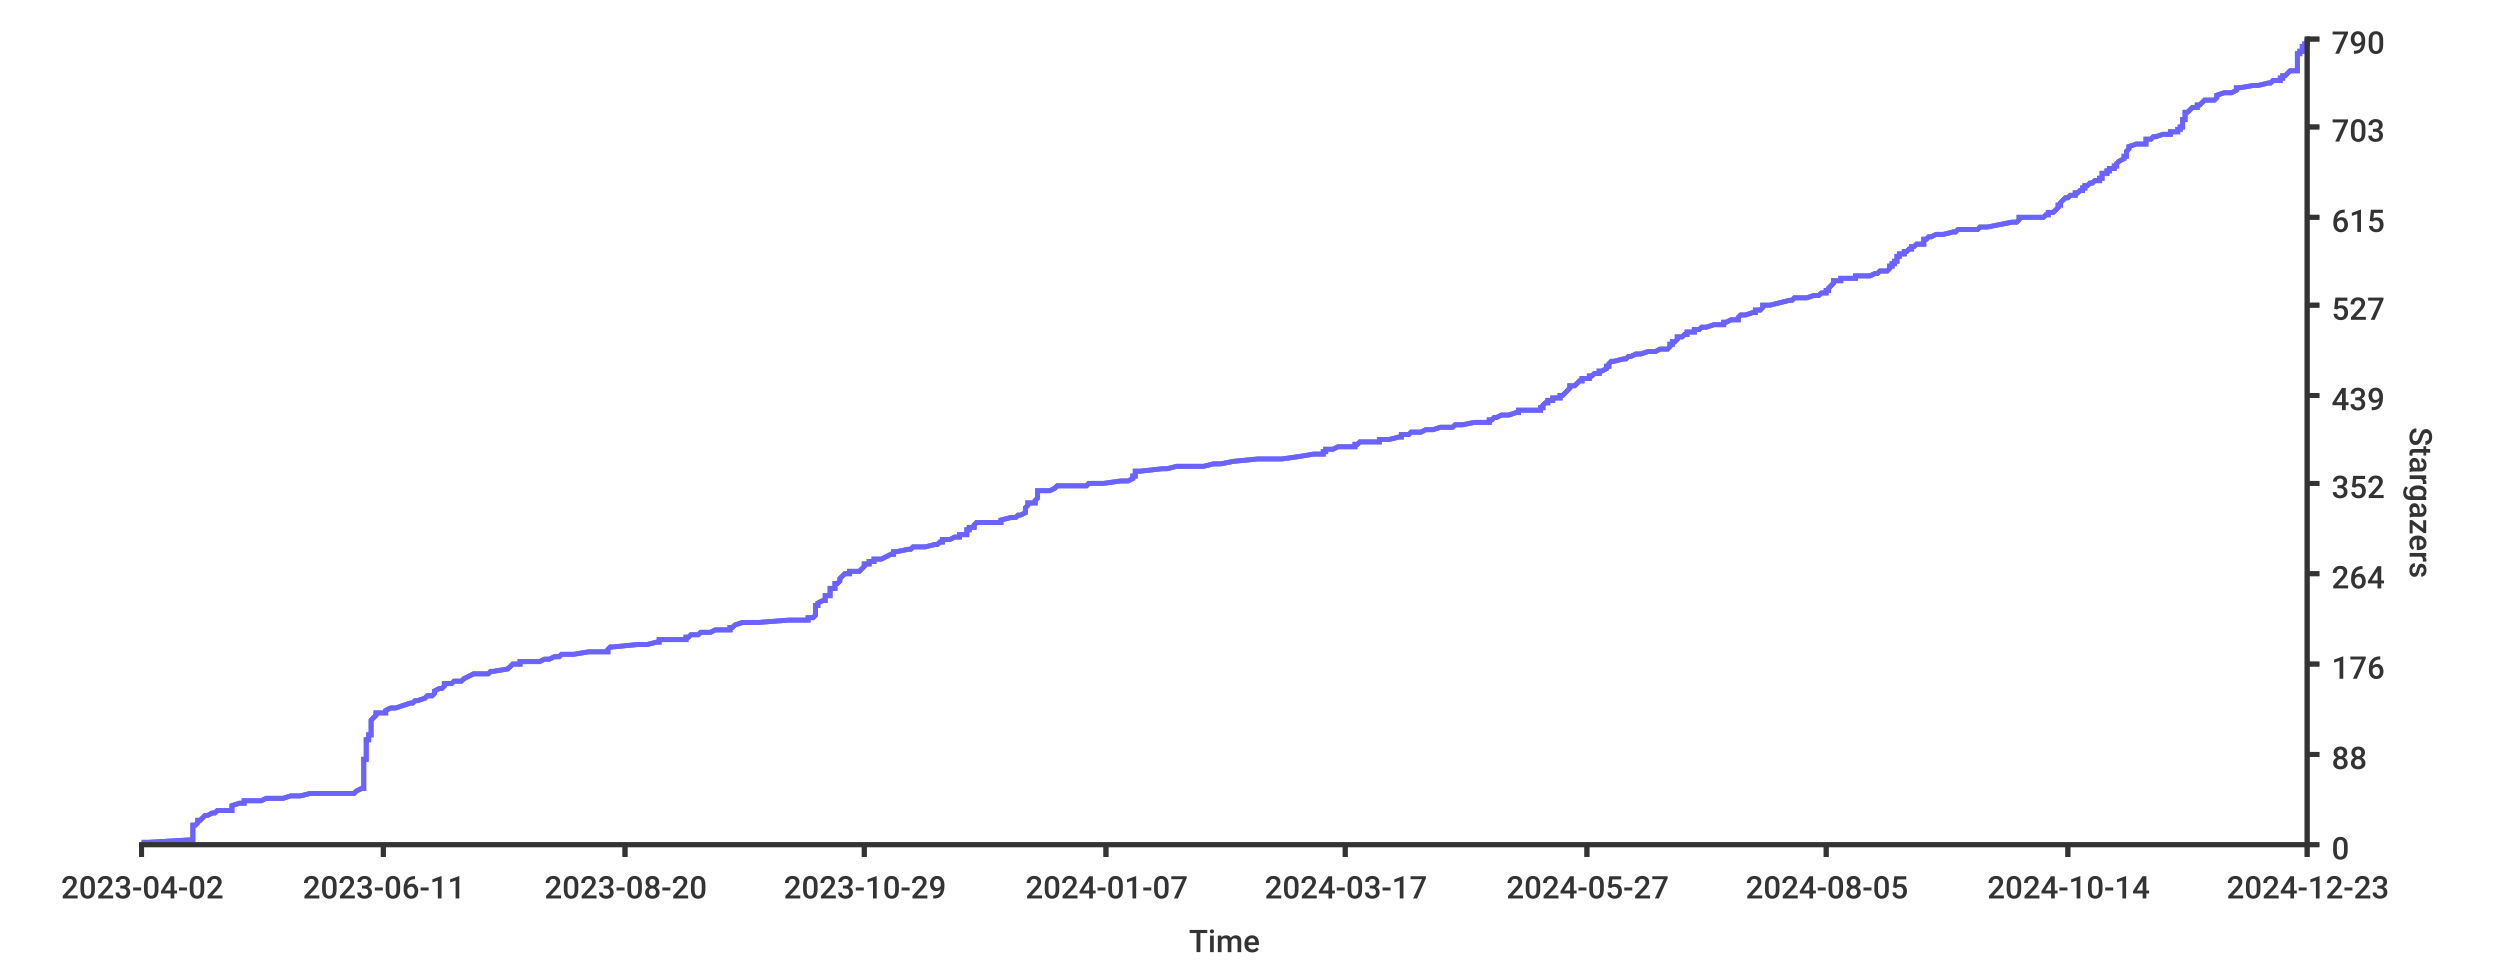
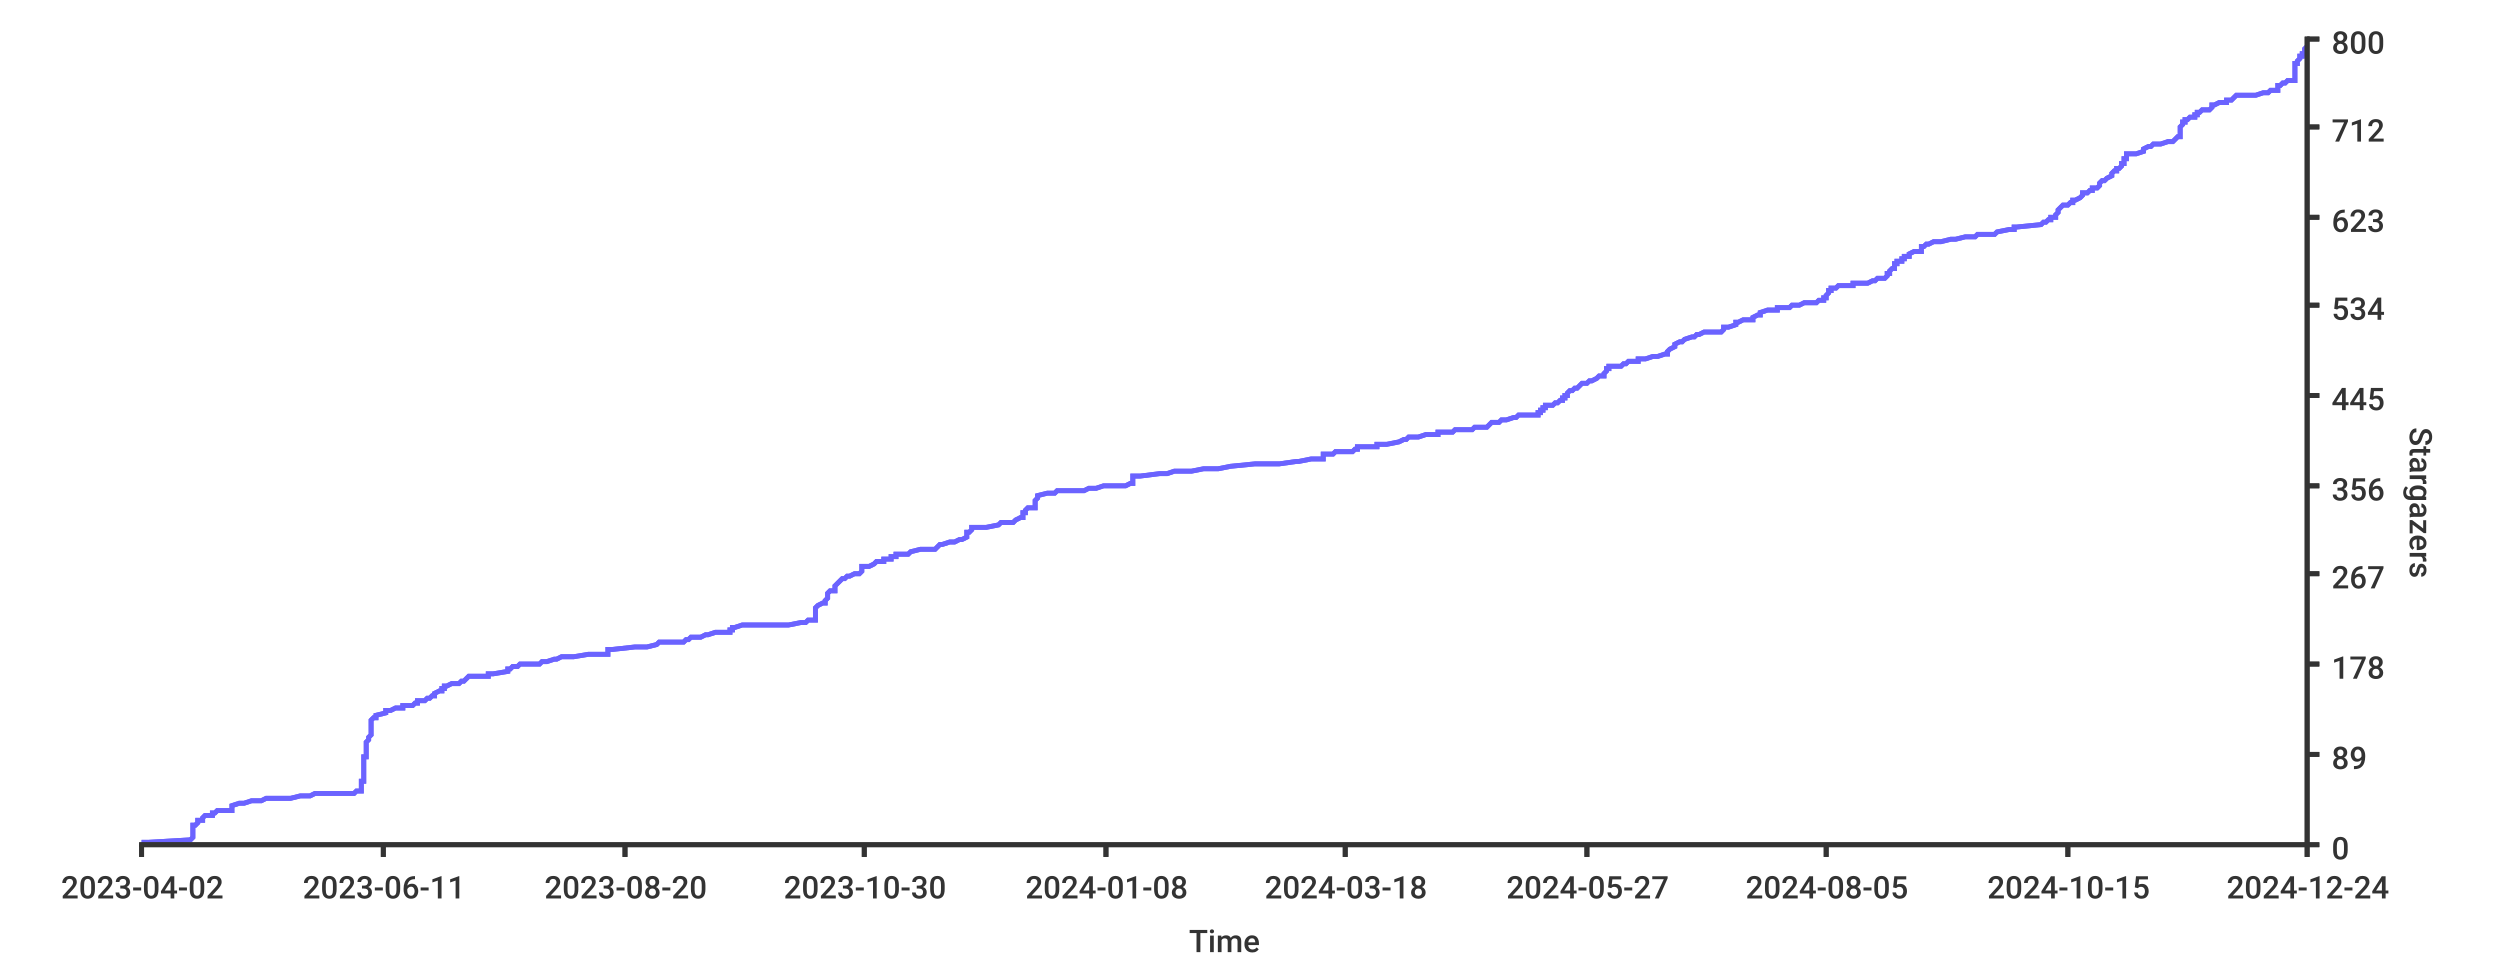
- <svg xmlns="http://www.w3.org/2000/svg" height="400px" width="1024px">
+ <svg xmlns="http://www.w3.org/2000/svg" width="1024px" height="400px">
  <style type="text/css">
path { fill: none; stroke: rgb(51,51,51); }
path.series { stroke: #6b63ff; }
rect.background { fill: rgb(255,255,255); stroke: none; }

text {
	stroke-width: 0;
	stroke: none;
	fill: rgba(51,51,51,1.0);
	font-size: 12.8px;
	font-family: 'Roboto Medium', sans-serif;
}
</style>
-   <rect rx="8" x="0" y="0" width="1024px" height="400px" class="background" />
+   <rect height="400px" class="background" rx="8" x="0" y="0" width="1024px" />
  <rect x="0" y="0" width="1024px" height="400px" class="background" rx="8" />
-   <path class="series" d="M 58 345 L 61 345 L 78 344 L 79 344 L 79 343 L 79 343 L 79 343 L 79 342 L 79 342 L 79 341 L 79 341 L 79 340 L 79 340 L 79 340 L 79 339 L 79 339 L 79 338 L 80 338 L 80 338 L 81 337 L 81 337 L 81 336 L 82 336 L 83 335 L 83 335 L 83 335 L 84 334 L 85 334 L 87 333 L 87 333 L 88 333 L 89 332 L 95 332 L 95 331 L 95 331 L 95 330 L 95 330 L 95 330 L 98 329 L 100 329 L 100 328 L 103 328 L 107 328 L 109 327 L 116 327 L 119 326 L 123 326 L 127 325 L 129 325 L 145 325 L 146 324 L 146 324 L 148 323 L 149 323 L 149 323 L 149 322 L 149 322 L 149 321 L 149 321 L 149 320 L 149 320 L 149 320 L 149 319 L 149 319 L 149 318 L 149 318 L 149 318 L 149 317 L 149 317 L 149 316 L 149 316 L 149 315 L 149 315 L 149 315 L 149 314 L 149 314 L 149 313 L 149 313 L 149 313 L 149 312 L 149 312 L 149 311 L 150 311 L 150 310 L 150 310 L 150 310 L 150 309 L 150 309 L 150 308 L 150 308 L 150 307 L 150 307 L 150 307 L 150 306 L 150 306 L 150 305 L 150 305 L 150 305 L 150 304 L 150 304 L 150 303 L 151 303 L 151 302 L 151 302 L 151 302 L 151 301 L 152 301 L 152 300 L 152 300 L 152 300 L 152 299 L 152 299 L 152 298 L 152 298 L 152 297 L 152 297 L 152 297 L 152 296 L 152 296 L 152 295 L 152 295 L 152 295 L 153 294 L 153 294 L 154 293 L 154 293 L 154 292 L 154 292 L 158 292 L 158 291 L 158 291 L 160 290 L 160 290 L 162 290 L 165 289 L 165 289 L 168 288 L 169 288 L 170 287 L 171 287 L 171 287 L 174 286 L 174 286 L 175 285 L 176 285 L 177 285 L 178 284 L 178 284 L 178 283 L 178 283 L 180 282 L 181 282 L 181 282 L 182 281 L 182 281 L 182 280 L 183 280 L 185 280 L 186 279 L 189 279 L 190 278 L 190 278 L 192 277 L 192 277 L 192 277 L 194 276 L 200 276 L 201 275 L 202 275 L 208 274 L 208 274 L 208 274 L 209 273 L 209 273 L 210 272 L 212 272 L 213 272 L 213 271 L 221 271 L 223 270 L 225 270 L 227 269 L 229 269 L 229 269 L 230 268 L 235 268 L 241 267 L 249 267 L 249 267 L 249 266 L 249 266 L 250 265 L 251 265 L 261 264 L 265 264 L 265 264 L 269 263 L 270 263 L 270 262 L 281 262 L 281 262 L 281 261 L 282 261 L 283 260 L 286 260 L 287 259 L 289 259 L 291 259 L 293 258 L 299 258 L 299 257 L 300 257 L 300 257 L 301 256 L 301 256 L 304 255 L 310 255 L 323 254 L 328 254 L 331 254 L 331 253 L 333 253 L 334 252 L 334 252 L 334 252 L 334 251 L 334 251 L 334 250 L 334 250 L 334 249 L 334 249 L 334 249 L 334 248 L 335 248 L 335 247 L 335 247 L 335 247 L 337 246 L 338 246 L 338 245 L 338 245 L 338 244 L 340 244 L 340 244 L 340 243 L 340 243 L 340 242 L 340 242 L 340 241 L 341 241 L 342 241 L 342 240 L 342 240 L 342 239 L 343 239 L 343 239 L 344 238 L 344 238 L 344 237 L 344 237 L 345 236 L 345 236 L 345 236 L 346 235 L 348 235 L 348 234 L 350 234 L 352 234 L 353 233 L 353 233 L 354 232 L 354 232 L 354 231 L 354 231 L 356 231 L 356 230 L 358 230 L 358 229 L 359 229 L 361 229 L 363 228 L 363 228 L 365 227 L 366 227 L 366 226 L 367 226 L 367 226 L 372 225 L 373 225 L 374 224 L 377 224 L 379 224 L 383 223 L 384 223 L 385 222 L 386 222 L 386 221 L 386 221 L 389 221 L 391 220 L 393 220 L 393 219 L 395 219 L 396 219 L 396 218 L 396 218 L 396 217 L 397 217 L 397 216 L 397 216 L 399 216 L 399 215 L 399 215 L 400 214 L 404 214 L 410 214 L 410 213 L 410 213 L 414 212 L 416 212 L 417 211 L 417 211 L 418 211 L 420 210 L 420 210 L 420 209 L 420 209 L 420 208 L 420 208 L 420 208 L 421 207 L 421 207 L 421 206 L 424 206 L 424 206 L 424 205 L 424 205 L 425 204 L 425 204 L 425 203 L 425 203 L 425 203 L 425 202 L 425 202 L 425 201 L 425 201 L 430 201 L 432 200 L 432 200 L 433 199 L 445 199 L 446 198 L 450 198 L 452 198 L 459 197 L 462 197 L 464 196 L 464 196 L 464 196 L 464 195 L 465 195 L 465 194 L 465 194 L 465 193 L 466 193 L 467 193 L 476 192 L 478 192 L 482 191 L 488 191 L 493 191 L 497 190 L 500 190 L 505 189 L 505 189 L 515 188 L 525 188 L 525 188 L 532 187 L 532 187 L 538 186 L 539 186 L 542 186 L 542 185 L 543 185 L 543 184 L 546 184 L 548 183 L 550 183 L 555 183 L 555 182 L 556 182 L 557 181 L 561 181 L 565 181 L 565 180 L 569 180 L 573 179 L 574 179 L 574 178 L 576 178 L 577 178 L 578 177 L 582 177 L 584 176 L 587 176 L 590 175 L 590 175 L 595 175 L 596 174 L 599 174 L 604 173 L 604 173 L 610 173 L 610 172 L 611 172 L 612 171 L 613 171 L 615 170 L 615 170 L 618 170 L 621 169 L 622 169 L 622 168 L 622 168 L 631 168 L 631 167 L 632 167 L 632 166 L 632 166 L 633 165 L 633 165 L 634 165 L 634 164 L 636 164 L 636 163 L 638 163 L 639 163 L 639 162 L 640 162 L 641 161 L 641 161 L 642 160 L 642 160 L 642 160 L 643 159 L 643 159 L 643 158 L 644 158 L 645 158 L 646 157 L 646 157 L 647 156 L 648 156 L 648 155 L 649 155 L 651 155 L 651 154 L 652 154 L 653 153 L 654 153 L 655 153 L 655 152 L 656 152 L 658 151 L 658 151 L 658 150 L 658 150 L 659 150 L 659 149 L 659 149 L 660 148 L 660 148 L 661 148 L 665 147 L 666 147 L 667 146 L 668 146 L 670 145 L 672 145 L 672 145 L 675 144 L 678 144 L 680 143 L 683 143 L 684 142 L 684 142 L 684 142 L 684 141 L 685 141 L 685 140 L 685 140 L 686 140 L 687 139 L 687 139 L 687 138 L 689 138 L 690 137 L 690 137 L 691 137 L 691 136 L 694 136 L 694 135 L 694 135 L 696 135 L 697 134 L 699 134 L 702 133 L 706 133 L 706 132 L 706 132 L 707 132 L 709 131 L 712 131 L 712 130 L 712 130 L 712 130 L 713 129 L 715 129 L 718 128 L 719 128 L 719 127 L 719 127 L 721 127 L 722 126 L 722 126 L 722 125 L 722 125 L 725 125 L 729 124 L 729 124 L 733 123 L 734 123 L 735 122 L 738 122 L 740 122 L 743 121 L 745 121 L 746 120 L 748 120 L 748 120 L 748 119 L 749 119 L 749 118 L 749 118 L 750 117 L 750 117 L 750 117 L 751 116 L 751 116 L 751 115 L 753 115 L 754 115 L 754 114 L 760 114 L 760 113 L 766 113 L 768 112 L 768 112 L 769 112 L 770 111 L 773 111 L 774 110 L 774 110 L 774 109 L 775 109 L 775 109 L 775 108 L 776 108 L 776 107 L 777 107 L 777 107 L 777 106 L 777 106 L 777 105 L 778 105 L 778 104 L 778 104 L 780 104 L 780 103 L 781 103 L 782 102 L 783 102 L 783 102 L 783 101 L 784 101 L 785 100 L 788 100 L 788 99 L 788 99 L 788 99 L 788 98 L 789 98 L 790 97 L 790 97 L 791 97 L 793 96 L 796 96 L 800 95 L 801 95 L 802 94 L 806 94 L 810 94 L 811 93 L 814 93 L 819 92 L 819 92 L 819 92 L 824 91 L 826 91 L 827 90 L 827 90 L 827 89 L 837 89 L 837 89 L 838 88 L 839 88 L 839 87 L 840 87 L 841 87 L 842 86 L 842 86 L 843 85 L 843 85 L 843 84 L 844 84 L 844 84 L 844 83 L 844 83 L 845 82 L 845 82 L 845 82 L 846 81 L 847 81 L 848 80 L 850 80 L 850 79 L 850 79 L 851 79 L 852 78 L 853 78 L 853 77 L 854 77 L 854 76 L 854 76 L 855 76 L 856 75 L 857 75 L 858 74 L 858 74 L 860 74 L 860 73 L 861 73 L 861 72 L 861 72 L 861 71 L 862 71 L 863 71 L 863 70 L 864 70 L 864 69 L 866 69 L 866 69 L 866 68 L 867 68 L 867 67 L 867 67 L 868 66 L 868 66 L 868 66 L 870 65 L 870 65 L 870 64 L 871 64 L 871 64 L 871 63 L 871 63 L 871 62 L 871 62 L 872 61 L 872 61 L 872 61 L 872 60 L 872 60 L 875 59 L 877 59 L 879 59 L 879 58 L 879 58 L 879 57 L 881 57 L 882 56 L 883 56 L 883 56 L 886 55 L 889 55 L 889 54 L 891 54 L 892 54 L 892 53 L 893 53 L 893 52 L 894 52 L 894 51 L 894 51 L 894 51 L 894 50 L 894 50 L 894 49 L 894 49 L 895 49 L 895 48 L 895 48 L 895 47 L 895 47 L 895 46 L 896 46 L 896 46 L 897 45 L 897 45 L 898 44 L 900 44 L 900 43 L 901 43 L 901 43 L 902 42 L 902 42 L 903 41 L 906 41 L 907 41 L 908 40 L 908 40 L 908 39 L 908 39 L 911 38 L 913 38 L 914 38 L 916 37 L 916 37 L 916 36 L 916 36 L 917 36 L 923 35 L 925 35 L 929 34 L 930 34 L 931 33 L 933 33 L 934 33 L 934 32 L 935 32 L 935 31 L 935 31 L 936 31 L 937 30 L 937 30 L 938 29 L 941 29 L 941 28 L 941 28 L 941 28 L 941 27 L 941 27 L 941 26 L 941 26 L 941 26 L 941 25 L 941 25 L 941 24 L 941 24 L 941 23 L 941 23 L 941 23 L 941 22 L 942 22 L 942 21 L 943 21 L 943 21 L 943 20 L 943 20 L 943 19 L 944 19 L 944 18 L 944 18 L 945 18 L 945 17 L 945 17 L 945 16 L 945 16 L 945 16" stroke-width="2" />
-   <path d="M 58 345 L 61 345 L 78 344 L 79 344 L 79 343 L 79 343 L 79 343 L 79 342 L 79 342 L 79 341 L 79 341 L 79 340 L 79 340 L 79 340 L 79 339 L 79 339 L 79 338 L 80 338 L 80 338 L 81 337 L 81 337 L 81 336 L 82 336 L 83 335 L 83 335 L 83 335 L 84 334 L 85 334 L 87 333 L 87 333 L 88 333 L 89 332 L 95 332 L 95 331 L 95 331 L 95 330 L 95 330 L 95 330 L 98 329 L 100 329 L 100 328 L 103 328 L 107 328 L 109 327 L 116 327 L 119 326 L 123 326 L 127 325 L 129 325 L 145 325 L 146 324 L 146 324 L 148 323 L 149 323 L 149 323 L 149 322 L 149 322 L 149 321 L 149 321 L 149 320 L 149 320 L 149 320 L 149 319 L 149 319 L 149 318 L 149 318 L 149 318 L 149 317 L 149 317 L 149 316 L 149 316 L 149 315 L 149 315 L 149 315 L 149 314 L 149 314 L 149 313 L 149 313 L 149 313 L 149 312 L 149 312 L 149 311 L 150 311 L 150 310 L 150 310 L 150 310 L 150 309 L 150 309 L 150 308 L 150 308 L 150 307 L 150 307 L 150 307 L 150 306 L 150 306 L 150 305 L 150 305 L 150 305 L 150 304 L 150 304 L 150 303 L 151 303 L 151 302 L 151 302 L 151 302 L 151 301 L 152 301 L 152 300 L 152 300 L 152 300 L 152 299 L 152 299 L 152 298 L 152 298 L 152 297 L 152 297 L 152 297 L 152 296 L 152 296 L 152 295 L 152 295 L 152 295 L 153 294 L 153 294 L 154 293 L 154 293 L 154 292 L 154 292 L 158 292 L 158 291 L 158 291 L 160 290 L 160 290 L 162 290 L 165 289 L 165 289 L 168 288 L 169 288 L 170 287 L 171 287 L 171 287 L 174 286 L 174 286 L 175 285 L 176 285 L 177 285 L 178 284 L 178 284 L 178 283 L 178 283 L 180 282 L 181 282 L 181 282 L 182 281 L 182 281 L 182 280 L 183 280 L 185 280 L 186 279 L 189 279 L 190 278 L 190 278 L 192 277 L 192 277 L 192 277 L 194 276 L 200 276 L 201 275 L 202 275 L 208 274 L 208 274 L 208 274 L 209 273 L 209 273 L 210 272 L 212 272 L 213 272 L 213 271 L 221 271 L 223 270 L 225 270 L 227 269 L 229 269 L 229 269 L 230 268 L 235 268 L 241 267 L 249 267 L 249 267 L 249 266 L 249 266 L 250 265 L 251 265 L 261 264 L 265 264 L 265 264 L 269 263 L 270 263 L 270 262 L 281 262 L 281 262 L 281 261 L 282 261 L 283 260 L 286 260 L 287 259 L 289 259 L 291 259 L 293 258 L 299 258 L 299 257 L 300 257 L 300 257 L 301 256 L 301 256 L 304 255 L 310 255 L 323 254 L 328 254 L 331 254 L 331 253 L 333 253 L 334 252 L 334 252 L 334 252 L 334 251 L 334 251 L 334 250 L 334 250 L 334 249 L 334 249 L 334 249 L 334 248 L 335 248 L 335 247 L 335 247 L 335 247 L 337 246 L 338 246 L 338 245 L 338 245 L 338 244 L 340 244 L 340 244 L 340 243 L 340 243 L 340 242 L 340 242 L 340 241 L 341 241 L 342 241 L 342 240 L 342 240 L 342 239 L 343 239 L 343 239 L 344 238 L 344 238 L 344 237 L 344 237 L 345 236 L 345 236 L 345 236 L 346 235 L 348 235 L 348 234 L 350 234 L 352 234 L 353 233 L 353 233 L 354 232 L 354 232 L 354 231 L 354 231 L 356 231 L 356 230 L 358 230 L 358 229 L 359 229 L 361 229 L 363 228 L 363 228 L 365 227 L 366 227 L 366 226 L 367 226 L 367 226 L 372 225 L 373 225 L 374 224 L 377 224 L 379 224 L 383 223 L 384 223 L 385 222 L 386 222 L 386 221 L 386 221 L 389 221 L 391 220 L 393 220 L 393 219 L 395 219 L 396 219 L 396 218 L 396 218 L 396 217 L 397 217 L 397 216 L 397 216 L 399 216 L 399 215 L 399 215 L 400 214 L 404 214 L 410 214 L 410 213 L 410 213 L 414 212 L 416 212 L 417 211 L 417 211 L 418 211 L 420 210 L 420 210 L 420 209 L 420 209 L 420 208 L 420 208 L 420 208 L 421 207 L 421 207 L 421 206 L 424 206 L 424 206 L 424 205 L 424 205 L 425 204 L 425 204 L 425 203 L 425 203 L 425 203 L 425 202 L 425 202 L 425 201 L 425 201 L 430 201 L 432 200 L 432 200 L 433 199 L 445 199 L 446 198 L 450 198 L 452 198 L 459 197 L 462 197 L 464 196 L 464 196 L 464 196 L 464 195 L 465 195 L 465 194 L 465 194 L 465 193 L 466 193 L 467 193 L 476 192 L 478 192 L 482 191 L 488 191 L 493 191 L 497 190 L 500 190 L 505 189 L 505 189 L 515 188 L 525 188 L 525 188 L 532 187 L 532 187 L 538 186 L 539 186 L 542 186 L 542 185 L 543 185 L 543 184 L 546 184 L 548 183 L 550 183 L 555 183 L 555 182 L 556 182 L 557 181 L 561 181 L 565 181 L 565 180 L 569 180 L 573 179 L 574 179 L 574 178 L 576 178 L 577 178 L 578 177 L 582 177 L 584 176 L 587 176 L 590 175 L 590 175 L 595 175 L 596 174 L 599 174 L 604 173 L 604 173 L 610 173 L 610 172 L 611 172 L 612 171 L 613 171 L 615 170 L 615 170 L 618 170 L 621 169 L 622 169 L 622 168 L 622 168 L 631 168 L 631 167 L 632 167 L 632 166 L 632 166 L 633 165 L 633 165 L 634 165 L 634 164 L 636 164 L 636 163 L 638 163 L 639 163 L 639 162 L 640 162 L 641 161 L 641 161 L 642 160 L 642 160 L 642 160 L 643 159 L 643 159 L 643 158 L 644 158 L 645 158 L 646 157 L 646 157 L 647 156 L 648 156 L 648 155 L 649 155 L 651 155 L 651 154 L 652 154 L 653 153 L 654 153 L 655 153 L 655 152 L 656 152 L 658 151 L 658 151 L 658 150 L 658 150 L 659 150 L 659 149 L 659 149 L 660 148 L 660 148 L 661 148 L 665 147 L 666 147 L 667 146 L 668 146 L 670 145 L 672 145 L 672 145 L 675 144 L 678 144 L 680 143 L 683 143 L 684 142 L 684 142 L 684 142 L 684 141 L 685 141 L 685 140 L 685 140 L 686 140 L 687 139 L 687 139 L 687 138 L 689 138 L 690 137 L 690 137 L 691 137 L 691 136 L 694 136 L 694 135 L 694 135 L 696 135 L 697 134 L 699 134 L 702 133 L 706 133 L 706 132 L 706 132 L 707 132 L 709 131 L 712 131 L 712 130 L 712 130 L 712 130 L 713 129 L 715 129 L 718 128 L 719 128 L 719 127 L 719 127 L 721 127 L 722 126 L 722 126 L 722 125 L 722 125 L 725 125 L 729 124 L 729 124 L 733 123 L 734 123 L 735 122 L 738 122 L 740 122 L 743 121 L 745 121 L 746 120 L 748 120 L 748 120 L 748 119 L 749 119 L 749 118 L 749 118 L 750 117 L 750 117 L 750 117 L 751 116 L 751 116 L 751 115 L 753 115 L 754 115 L 754 114 L 760 114 L 760 113 L 766 113 L 768 112 L 768 112 L 769 112 L 770 111 L 773 111 L 774 110 L 774 110 L 774 109 L 775 109 L 775 109 L 775 108 L 776 108 L 776 107 L 777 107 L 777 107 L 777 106 L 777 106 L 777 105 L 778 105 L 778 104 L 778 104 L 780 104 L 780 103 L 781 103 L 782 102 L 783 102 L 783 102 L 783 101 L 784 101 L 785 100 L 788 100 L 788 99 L 788 99 L 788 99 L 788 98 L 789 98 L 790 97 L 790 97 L 791 97 L 793 96 L 796 96 L 800 95 L 801 95 L 802 94 L 806 94 L 810 94 L 811 93 L 814 93 L 819 92 L 819 92 L 819 92 L 824 91 L 826 91 L 827 90 L 827 90 L 827 89 L 837 89 L 837 89 L 838 88 L 839 88 L 839 87 L 840 87 L 841 87 L 842 86 L 842 86 L 843 85 L 843 85 L 843 84 L 844 84 L 844 84 L 844 83 L 844 83 L 845 82 L 845 82 L 845 82 L 846 81 L 847 81 L 848 80 L 850 80 L 850 79 L 850 79 L 851 79 L 852 78 L 853 78 L 853 77 L 854 77 L 854 76 L 854 76 L 855 76 L 856 75 L 857 75 L 858 74 L 858 74 L 860 74 L 860 73 L 861 73 L 861 72 L 861 72 L 861 71 L 862 71 L 863 71 L 863 70 L 864 70 L 864 69 L 866 69 L 866 69 L 866 68 L 867 68 L 867 67 L 867 67 L 868 66 L 868 66 L 868 66 L 870 65 L 870 65 L 870 64 L 871 64 L 871 64 L 871 63 L 871 63 L 871 62 L 871 62 L 872 61 L 872 61 L 872 61 L 872 60 L 872 60 L 875 59 L 877 59 L 879 59 L 879 58 L 879 58 L 879 57 L 881 57 L 882 56 L 883 56 L 883 56 L 886 55 L 889 55 L 889 54 L 891 54 L 892 54 L 892 53 L 893 53 L 893 52 L 894 52 L 894 51 L 894 51 L 894 51 L 894 50 L 894 50 L 894 49 L 894 49 L 895 49 L 895 48 L 895 48 L 895 47 L 895 47 L 895 46 L 896 46 L 896 46 L 897 45 L 897 45 L 898 44 L 900 44 L 900 43 L 901 43 L 901 43 L 902 42 L 902 42 L 903 41 L 906 41 L 907 41 L 908 40 L 908 40 L 908 39 L 908 39 L 911 38 L 913 38 L 914 38 L 916 37 L 916 37 L 916 36 L 916 36 L 917 36 L 923 35 L 925 35 L 929 34 L 930 34 L 931 33 L 933 33 L 934 33 L 934 32 L 935 32 L 935 31 L 935 31 L 936 31 L 937 30 L 937 30 L 938 29 L 941 29 L 941 28 L 941 28 L 941 28 L 941 27 L 941 27 L 941 26 L 941 26 L 941 26 L 941 25 L 941 25 L 941 24 L 941 24 L 941 23 L 941 23 L 941 23 L 941 22 L 942 22 L 942 21 L 943 21 L 943 21 L 943 20 L 943 20 L 943 19 L 944 19 L 944 18 L 944 18 L 945 18 L 945 17 L 945 17 L 945 16 L 945 16 L 945 16" stroke-width="2" class="series" />
+   <path stroke-width="2" class="series" d="M 58 345 L 61 345 L 78 344 L 78 344 L 79 343 L 79 343 L 79 343 L 79 342 L 79 342 L 79 341 L 79 341 L 79 341 L 79 340 L 79 340 L 79 339 L 79 339 L 79 338 L 80 338 L 80 338 L 81 337 L 81 337 L 81 336 L 82 336 L 83 336 L 83 335 L 83 335 L 84 334 L 85 334 L 87 334 L 87 333 L 88 333 L 89 332 L 95 332 L 95 331 L 95 331 L 95 331 L 95 330 L 95 330 L 98 329 L 99 329 L 100 329 L 103 328 L 107 328 L 109 327 L 116 327 L 119 327 L 123 326 L 127 326 L 129 325 L 145 325 L 146 324 L 146 324 L 148 324 L 148 323 L 148 323 L 148 322 L 148 322 L 148 322 L 148 321 L 148 321 L 148 320 L 149 320 L 149 320 L 149 319 L 149 319 L 149 318 L 149 318 L 149 317 L 149 317 L 149 317 L 149 316 L 149 316 L 149 315 L 149 315 L 149 315 L 149 314 L 149 314 L 149 313 L 149 313 L 149 313 L 149 312 L 149 312 L 149 311 L 149 311 L 149 310 L 150 310 L 150 310 L 150 309 L 150 309 L 150 308 L 150 308 L 150 308 L 150 307 L 150 307 L 150 306 L 150 306 L 150 305 L 150 305 L 150 305 L 150 304 L 150 304 L 151 303 L 151 303 L 151 303 L 151 302 L 151 302 L 152 301 L 152 301 L 152 301 L 152 300 L 152 300 L 152 299 L 152 299 L 152 298 L 152 298 L 152 298 L 152 297 L 152 297 L 152 296 L 152 296 L 152 296 L 152 295 L 152 295 L 153 294 L 154 294 L 154 294 L 154 293 L 154 293 L 158 292 L 158 292 L 158 291 L 159 291 L 160 291 L 162 290 L 165 290 L 165 289 L 168 289 L 169 289 L 170 288 L 171 288 L 171 287 L 174 287 L 174 287 L 175 286 L 176 286 L 177 285 L 178 285 L 178 284 L 178 284 L 178 284 L 180 283 L 181 283 L 181 282 L 182 282 L 182 282 L 182 281 L 183 281 L 185 280 L 186 280 L 188 280 L 189 279 L 190 279 L 191 278 L 191 278 L 192 277 L 193 277 L 200 277 L 200 276 L 202 276 L 208 275 L 208 275 L 208 275 L 208 274 L 209 274 L 210 273 L 212 273 L 213 272 L 213 272 L 221 272 L 222 271 L 224 271 L 227 270 L 228 270 L 228 270 L 230 269 L 235 269 L 241 268 L 248 268 L 249 268 L 249 267 L 249 267 L 249 266 L 251 266 L 260 265 L 265 265 L 265 265 L 269 264 L 269 264 L 270 263 L 280 263 L 280 263 L 281 262 L 282 262 L 283 261 L 286 261 L 287 261 L 289 260 L 290 260 L 293 259 L 299 259 L 299 258 L 300 258 L 300 258 L 300 257 L 301 257 L 304 256 L 310 256 L 323 256 L 328 255 L 330 255 L 331 254 L 332 254 L 334 254 L 334 253 L 334 253 L 334 252 L 334 252 L 334 251 L 334 251 L 334 251 L 334 250 L 334 250 L 334 249 L 334 249 L 334 249 L 335 248 L 335 248 L 337 247 L 337 247 L 338 247 L 338 246 L 338 246 L 339 245 L 339 245 L 339 244 L 339 244 L 339 244 L 339 243 L 339 243 L 340 242 L 341 242 L 342 242 L 342 241 L 342 241 L 342 240 L 342 240 L 343 239 L 343 239 L 343 239 L 344 238 L 344 238 L 345 237 L 345 237 L 346 237 L 347 236 L 348 236 L 350 235 L 352 235 L 352 235 L 353 234 L 353 234 L 353 233 L 353 233 L 353 232 L 355 232 L 356 232 L 358 231 L 358 231 L 359 230 L 360 230 L 362 230 L 362 229 L 365 229 L 365 228 L 366 228 L 367 228 L 367 227 L 372 227 L 373 226 L 373 226 L 377 225 L 379 225 L 383 225 L 384 224 L 384 224 L 385 223 L 386 223 L 386 223 L 389 222 L 391 222 L 393 221 L 393 221 L 394 221 L 396 220 L 396 220 L 396 219 L 396 219 L 396 218 L 397 218 L 397 218 L 398 217 L 398 217 L 398 216 L 399 216 L 404 216 L 409 215 L 409 215 L 410 214 L 413 214 L 415 214 L 416 213 L 416 213 L 418 212 L 419 212 L 419 211 L 419 211 L 419 211 L 419 210 L 420 210 L 420 209 L 420 209 L 420 209 L 421 208 L 424 208 L 424 207 L 424 207 L 424 206 L 424 206 L 424 206 L 424 205 L 424 205 L 425 204 L 425 204 L 425 204 L 425 203 L 425 203 L 429 202 L 432 202 L 432 202 L 433 201 L 444 201 L 446 200 L 449 200 L 452 199 L 459 199 L 461 199 L 463 198 L 464 198 L 464 197 L 464 197 L 464 197 L 464 196 L 464 196 L 464 195 L 466 195 L 467 195 L 475 194 L 478 194 L 481 193 L 488 193 L 493 192 L 496 192 L 499 192 L 504 191 L 504 191 L 514 190 L 524 190 L 524 190 L 531 189 L 532 189 L 537 188 L 539 188 L 542 188 L 542 187 L 542 187 L 542 186 L 546 186 L 547 185 L 550 185 L 554 185 L 555 184 L 556 184 L 556 183 L 560 183 L 564 183 L 564 182 L 568 182 L 573 181 L 573 181 L 573 181 L 575 180 L 576 180 L 577 179 L 581 179 L 584 178 L 586 178 L 589 178 L 589 177 L 595 177 L 596 176 L 599 176 L 603 176 L 604 175 L 609 175 L 610 174 L 610 174 L 611 173 L 612 173 L 614 173 L 615 172 L 617 172 L 620 171 L 621 171 L 621 171 L 622 170 L 630 170 L 630 169 L 631 169 L 631 169 L 631 168 L 632 168 L 632 167 L 633 167 L 633 166 L 635 166 L 636 166 L 637 165 L 638 165 L 639 164 L 639 164 L 640 164 L 640 163 L 641 163 L 641 162 L 641 162 L 642 162 L 642 161 L 642 161 L 643 160 L 644 160 L 645 159 L 645 159 L 646 159 L 647 158 L 647 158 L 648 157 L 650 157 L 650 157 L 651 156 L 652 156 L 654 155 L 654 155 L 654 155 L 655 154 L 657 154 L 657 153 L 657 153 L 658 152 L 658 152 L 658 152 L 658 151 L 659 151 L 659 150 L 660 150 L 664 150 L 665 149 L 666 149 L 667 148 L 669 148 L 671 148 L 671 147 L 674 147 L 677 146 L 679 146 L 682 145 L 683 145 L 683 145 L 683 144 L 683 144 L 684 143 L 684 143 L 684 143 L 686 142 L 686 142 L 686 141 L 686 141 L 688 140 L 689 140 L 689 140 L 690 139 L 690 139 L 693 138 L 693 138 L 694 138 L 695 137 L 696 137 L 698 136 L 701 136 L 705 136 L 706 135 L 706 135 L 706 134 L 708 134 L 711 133 L 711 133 L 711 133 L 711 132 L 712 132 L 714 131 L 717 131 L 718 131 L 718 130 L 718 130 L 720 129 L 721 129 L 721 129 L 721 128 L 721 128 L 724 127 L 728 127 L 728 126 L 732 126 L 733 126 L 734 125 L 737 125 L 739 124 L 742 124 L 744 124 L 745 123 L 747 123 L 747 122 L 747 122 L 748 122 L 748 121 L 748 121 L 749 120 L 749 120 L 749 119 L 750 119 L 750 119 L 750 118 L 752 118 L 753 117 L 753 117 L 759 117 L 759 116 L 765 116 L 767 115 L 767 115 L 768 115 L 769 114 L 772 114 L 773 113 L 773 113 L 773 112 L 774 112 L 774 112 L 774 111 L 774 111 L 775 110 L 776 110 L 776 110 L 776 109 L 776 109 L 776 108 L 777 108 L 777 107 L 777 107 L 779 107 L 779 106 L 780 106 L 780 105 L 782 105 L 782 105 L 782 104 L 782 104 L 784 103 L 787 103 L 787 103 L 787 102 L 787 102 L 787 101 L 788 101 L 789 100 L 789 100 L 790 100 L 792 99 L 795 99 L 799 98 L 800 98 L 801 98 L 805 97 L 809 97 L 810 96 L 813 96 L 817 96 L 818 95 L 818 95 L 823 94 L 825 94 L 825 93 L 826 93 L 826 93 L 836 92 L 836 92 L 837 91 L 837 91 L 838 91 L 839 90 L 840 90 L 840 89 L 841 89 L 842 89 L 842 88 L 842 88 L 843 87 L 843 87 L 843 86 L 843 86 L 843 86 L 844 85 L 844 85 L 845 84 L 846 84 L 847 84 L 848 83 L 849 83 L 849 82 L 850 82 L 850 82 L 852 81 L 852 81 L 853 80 L 853 80 L 853 79 L 853 79 L 855 79 L 856 78 L 857 78 L 857 77 L 858 77 L 859 77 L 860 76 L 860 76 L 860 75 L 860 75 L 861 74 L 861 74 L 862 74 L 863 73 L 863 73 L 865 72 L 865 72 L 865 72 L 865 71 L 865 71 L 866 70 L 867 70 L 867 70 L 867 69 L 868 69 L 869 68 L 869 68 L 869 67 L 870 67 L 870 67 L 870 66 L 870 66 L 870 65 L 871 65 L 871 65 L 871 64 L 871 64 L 871 63 L 874 63 L 875 63 L 878 62 L 878 62 L 878 61 L 878 61 L 880 60 L 881 60 L 881 60 L 882 59 L 885 59 L 888 58 L 888 58 L 890 58 L 891 57 L 891 57 L 892 56 L 892 56 L 893 56 L 893 55 L 893 55 L 893 54 L 893 54 L 893 53 L 893 53 L 893 53 L 893 52 L 893 52 L 894 51 L 894 51 L 894 51 L 894 50 L 895 50 L 895 49 L 895 49 L 896 49 L 897 48 L 899 48 L 899 47 L 900 47 L 900 46 L 901 46 L 901 46 L 902 45 L 905 45 L 906 44 L 906 44 L 906 44 L 906 43 L 907 43 L 909 42 L 912 42 L 912 41 L 914 41 L 914 41 L 915 40 L 915 40 L 916 39 L 921 39 L 924 39 L 927 38 L 929 38 L 930 37 L 931 37 L 933 37 L 933 36 L 933 36 L 933 35 L 934 35 L 935 34 L 935 34 L 936 34 L 937 33 L 940 33 L 940 32 L 940 32 L 940 32 L 940 31 L 940 31 L 940 30 L 940 30 L 940 30 L 940 29 L 940 29 L 940 28 L 940 28 L 940 27 L 940 27 L 940 27 L 940 26 L 941 26 L 941 25 L 941 25 L 941 25 L 942 24 L 942 24 L 942 23 L 943 23 L 943 23 L 943 22 L 944 22 L 944 21 L 944 21 L 944 20 L 944 20 L 944 20 L 945 19" />
+   <path stroke-width="2" class="series" d="M 58 345 L 61 345 L 78 344 L 78 344 L 79 343 L 79 343 L 79 343 L 79 342 L 79 342 L 79 341 L 79 341 L 79 341 L 79 340 L 79 340 L 79 339 L 79 339 L 79 338 L 80 338 L 80 338 L 81 337 L 81 337 L 81 336 L 82 336 L 83 336 L 83 335 L 83 335 L 84 334 L 85 334 L 87 334 L 87 333 L 88 333 L 89 332 L 95 332 L 95 331 L 95 331 L 95 331 L 95 330 L 95 330 L 98 329 L 99 329 L 100 329 L 103 328 L 107 328 L 109 327 L 116 327 L 119 327 L 123 326 L 127 326 L 129 325 L 145 325 L 146 324 L 146 324 L 148 324 L 148 323 L 148 323 L 148 322 L 148 322 L 148 322 L 148 321 L 148 321 L 148 320 L 149 320 L 149 320 L 149 319 L 149 319 L 149 318 L 149 318 L 149 317 L 149 317 L 149 317 L 149 316 L 149 316 L 149 315 L 149 315 L 149 315 L 149 314 L 149 314 L 149 313 L 149 313 L 149 313 L 149 312 L 149 312 L 149 311 L 149 311 L 149 310 L 150 310 L 150 310 L 150 309 L 150 309 L 150 308 L 150 308 L 150 308 L 150 307 L 150 307 L 150 306 L 150 306 L 150 305 L 150 305 L 150 305 L 150 304 L 150 304 L 151 303 L 151 303 L 151 303 L 151 302 L 151 302 L 152 301 L 152 301 L 152 301 L 152 300 L 152 300 L 152 299 L 152 299 L 152 298 L 152 298 L 152 298 L 152 297 L 152 297 L 152 296 L 152 296 L 152 296 L 152 295 L 152 295 L 153 294 L 154 294 L 154 294 L 154 293 L 154 293 L 158 292 L 158 292 L 158 291 L 159 291 L 160 291 L 162 290 L 165 290 L 165 289 L 168 289 L 169 289 L 170 288 L 171 288 L 171 287 L 174 287 L 174 287 L 175 286 L 176 286 L 177 285 L 178 285 L 178 284 L 178 284 L 178 284 L 180 283 L 181 283 L 181 282 L 182 282 L 182 282 L 182 281 L 183 281 L 185 280 L 186 280 L 188 280 L 189 279 L 190 279 L 191 278 L 191 278 L 192 277 L 193 277 L 200 277 L 200 276 L 202 276 L 208 275 L 208 275 L 208 275 L 208 274 L 209 274 L 210 273 L 212 273 L 213 272 L 213 272 L 221 272 L 222 271 L 224 271 L 227 270 L 228 270 L 228 270 L 230 269 L 235 269 L 241 268 L 248 268 L 249 268 L 249 267 L 249 267 L 249 266 L 251 266 L 260 265 L 265 265 L 265 265 L 269 264 L 269 264 L 270 263 L 280 263 L 280 263 L 281 262 L 282 262 L 283 261 L 286 261 L 287 261 L 289 260 L 290 260 L 293 259 L 299 259 L 299 258 L 300 258 L 300 258 L 300 257 L 301 257 L 304 256 L 310 256 L 323 256 L 328 255 L 330 255 L 331 254 L 332 254 L 334 254 L 334 253 L 334 253 L 334 252 L 334 252 L 334 251 L 334 251 L 334 251 L 334 250 L 334 250 L 334 249 L 334 249 L 334 249 L 335 248 L 335 248 L 337 247 L 337 247 L 338 247 L 338 246 L 338 246 L 339 245 L 339 245 L 339 244 L 339 244 L 339 244 L 339 243 L 339 243 L 340 242 L 341 242 L 342 242 L 342 241 L 342 241 L 342 240 L 342 240 L 343 239 L 343 239 L 343 239 L 344 238 L 344 238 L 345 237 L 345 237 L 346 237 L 347 236 L 348 236 L 350 235 L 352 235 L 352 235 L 353 234 L 353 234 L 353 233 L 353 233 L 353 232 L 355 232 L 356 232 L 358 231 L 358 231 L 359 230 L 360 230 L 362 230 L 362 229 L 365 229 L 365 228 L 366 228 L 367 228 L 367 227 L 372 227 L 373 226 L 373 226 L 377 225 L 379 225 L 383 225 L 384 224 L 384 224 L 385 223 L 386 223 L 386 223 L 389 222 L 391 222 L 393 221 L 393 221 L 394 221 L 396 220 L 396 220 L 396 219 L 396 219 L 396 218 L 397 218 L 397 218 L 398 217 L 398 217 L 398 216 L 399 216 L 404 216 L 409 215 L 409 215 L 410 214 L 413 214 L 415 214 L 416 213 L 416 213 L 418 212 L 419 212 L 419 211 L 419 211 L 419 211 L 419 210 L 420 210 L 420 209 L 420 209 L 420 209 L 421 208 L 424 208 L 424 207 L 424 207 L 424 206 L 424 206 L 424 206 L 424 205 L 424 205 L 425 204 L 425 204 L 425 204 L 425 203 L 425 203 L 429 202 L 432 202 L 432 202 L 433 201 L 444 201 L 446 200 L 449 200 L 452 199 L 459 199 L 461 199 L 463 198 L 464 198 L 464 197 L 464 197 L 464 197 L 464 196 L 464 196 L 464 195 L 466 195 L 467 195 L 475 194 L 478 194 L 481 193 L 488 193 L 493 192 L 496 192 L 499 192 L 504 191 L 504 191 L 514 190 L 524 190 L 524 190 L 531 189 L 532 189 L 537 188 L 539 188 L 542 188 L 542 187 L 542 187 L 542 186 L 546 186 L 547 185 L 550 185 L 554 185 L 555 184 L 556 184 L 556 183 L 560 183 L 564 183 L 564 182 L 568 182 L 573 181 L 573 181 L 573 181 L 575 180 L 576 180 L 577 179 L 581 179 L 584 178 L 586 178 L 589 178 L 589 177 L 595 177 L 596 176 L 599 176 L 603 176 L 604 175 L 609 175 L 610 174 L 610 174 L 611 173 L 612 173 L 614 173 L 615 172 L 617 172 L 620 171 L 621 171 L 621 171 L 622 170 L 630 170 L 630 169 L 631 169 L 631 169 L 631 168 L 632 168 L 632 167 L 633 167 L 633 166 L 635 166 L 636 166 L 637 165 L 638 165 L 639 164 L 639 164 L 640 164 L 640 163 L 641 163 L 641 162 L 641 162 L 642 162 L 642 161 L 642 161 L 643 160 L 644 160 L 645 159 L 645 159 L 646 159 L 647 158 L 647 158 L 648 157 L 650 157 L 650 157 L 651 156 L 652 156 L 654 155 L 654 155 L 654 155 L 655 154 L 657 154 L 657 153 L 657 153 L 658 152 L 658 152 L 658 152 L 658 151 L 659 151 L 659 150 L 660 150 L 664 150 L 665 149 L 666 149 L 667 148 L 669 148 L 671 148 L 671 147 L 674 147 L 677 146 L 679 146 L 682 145 L 683 145 L 683 145 L 683 144 L 683 144 L 684 143 L 684 143 L 684 143 L 686 142 L 686 142 L 686 141 L 686 141 L 688 140 L 689 140 L 689 140 L 690 139 L 690 139 L 693 138 L 693 138 L 694 138 L 695 137 L 696 137 L 698 136 L 701 136 L 705 136 L 706 135 L 706 135 L 706 134 L 708 134 L 711 133 L 711 133 L 711 133 L 711 132 L 712 132 L 714 131 L 717 131 L 718 131 L 718 130 L 718 130 L 720 129 L 721 129 L 721 129 L 721 128 L 721 128 L 724 127 L 728 127 L 728 126 L 732 126 L 733 126 L 734 125 L 737 125 L 739 124 L 742 124 L 744 124 L 745 123 L 747 123 L 747 122 L 747 122 L 748 122 L 748 121 L 748 121 L 749 120 L 749 120 L 749 119 L 750 119 L 750 119 L 750 118 L 752 118 L 753 117 L 753 117 L 759 117 L 759 116 L 765 116 L 767 115 L 767 115 L 768 115 L 769 114 L 772 114 L 773 113 L 773 113 L 773 112 L 774 112 L 774 112 L 774 111 L 774 111 L 775 110 L 776 110 L 776 110 L 776 109 L 776 109 L 776 108 L 777 108 L 777 107 L 777 107 L 779 107 L 779 106 L 780 106 L 780 105 L 782 105 L 782 105 L 782 104 L 782 104 L 784 103 L 787 103 L 787 103 L 787 102 L 787 102 L 787 101 L 788 101 L 789 100 L 789 100 L 790 100 L 792 99 L 795 99 L 799 98 L 800 98 L 801 98 L 805 97 L 809 97 L 810 96 L 813 96 L 817 96 L 818 95 L 818 95 L 823 94 L 825 94 L 825 93 L 826 93 L 826 93 L 836 92 L 836 92 L 837 91 L 837 91 L 838 91 L 839 90 L 840 90 L 840 89 L 841 89 L 842 89 L 842 88 L 842 88 L 843 87 L 843 87 L 843 86 L 843 86 L 843 86 L 844 85 L 844 85 L 845 84 L 846 84 L 847 84 L 848 83 L 849 83 L 849 82 L 850 82 L 850 82 L 852 81 L 852 81 L 853 80 L 853 80 L 853 79 L 853 79 L 855 79 L 856 78 L 857 78 L 857 77 L 858 77 L 859 77 L 860 76 L 860 76 L 860 75 L 860 75 L 861 74 L 861 74 L 862 74 L 863 73 L 863 73 L 865 72 L 865 72 L 865 72 L 865 71 L 865 71 L 866 70 L 867 70 L 867 70 L 867 69 L 868 69 L 869 68 L 869 68 L 869 67 L 870 67 L 870 67 L 870 66 L 870 66 L 870 65 L 871 65 L 871 65 L 871 64 L 871 64 L 871 63 L 874 63 L 875 63 L 878 62 L 878 62 L 878 61 L 878 61 L 880 60 L 881 60 L 881 60 L 882 59 L 885 59 L 888 58 L 888 58 L 890 58 L 891 57 L 891 57 L 892 56 L 892 56 L 893 56 L 893 55 L 893 55 L 893 54 L 893 54 L 893 53 L 893 53 L 893 53 L 893 52 L 893 52 L 894 51 L 894 51 L 894 51 L 894 50 L 895 50 L 895 49 L 895 49 L 896 49 L 897 48 L 899 48 L 899 47 L 900 47 L 900 46 L 901 46 L 901 46 L 902 45 L 905 45 L 906 44 L 906 44 L 906 44 L 906 43 L 907 43 L 909 42 L 912 42 L 912 41 L 914 41 L 914 41 L 915 40 L 915 40 L 916 39 L 921 39 L 924 39 L 927 38 L 929 38 L 930 37 L 931 37 L 933 37 L 933 36 L 933 36 L 933 35 L 934 35 L 935 34 L 935 34 L 936 34 L 937 33 L 940 33 L 940 32 L 940 32 L 940 32 L 940 31 L 940 31 L 940 30 L 940 30 L 940 30 L 940 29 L 940 29 L 940 28 L 940 28 L 940 27 L 940 27 L 940 27 L 940 26 L 941 26 L 941 25 L 941 25 L 941 25 L 942 24 L 942 24 L 942 23 L 943 23 L 943 23 L 943 22 L 944 22 L 944 21 L 944 21 L 944 20 L 944 20 L 944 20 L 945 19" />
  <path stroke-width="2" d="M 945 346 L 945 15" />
  <path stroke-width="2" d="M 945 346 L 945 15" />
  <path stroke-width="2" d="M 945 346 L 950 346" />
  <path stroke-width="2" d="M 945 346 L 950 346" />
  <text x="955" y="352">0</text>
  <path stroke-width="2" d="M 945 309 L 950 309" />
  <path stroke-width="2" d="M 945 309 L 950 309" />
-   <text x="955" y="315">88</text>
+   <text x="955" y="315">89</text>
  <path stroke-width="2" d="M 945 272 L 950 272" />
  <path stroke-width="2" d="M 945 272 L 950 272" />
-   <text x="955" y="278">176</text>
+   <text y="278" x="955">178</text>
  <path stroke-width="2" d="M 945 235 L 950 235" />
  <path stroke-width="2" d="M 945 235 L 950 235" />
-   <text x="955" y="241">264</text>
-   <path stroke-width="2" d="M 945 198 L 950 198" />
-   <path stroke-width="2" d="M 945 198 L 950 198" />
-   <text y="204" x="955">352</text>
+   <text x="955" y="241">267</text>
+   <path stroke-width="2" d="M 945 199 L 950 199" />
+   <path stroke-width="2" d="M 945 199 L 950 199" />
+   <text x="955" y="205">356</text>
  <path stroke-width="2" d="M 945 162 L 950 162" />
  <path stroke-width="2" d="M 945 162 L 950 162" />
-   <text x="955" y="168">439</text>
+   <text x="955" y="168">445</text>
  <path stroke-width="2" d="M 945 125 L 950 125" />
  <path stroke-width="2" d="M 945 125 L 950 125" />
-   <text x="955" y="131">527</text>
+   <text x="955" y="131">534</text>
  <path stroke-width="2" d="M 945 89 L 950 89" />
  <path stroke-width="2" d="M 945 89 L 950 89" />
-   <text x="955" y="95">615</text>
+   <text x="955" y="95">623</text>
  <path stroke-width="2" d="M 945 52 L 950 52" />
  <path stroke-width="2" d="M 945 52 L 950 52" />
-   <text x="955" y="58">703</text>
+   <text x="955" y="58">712</text>
+   <path d="M 945 16 L 950 16" stroke-width="2" />
  <path stroke-width="2" d="M 945 16 L 950 16" />
-   <path stroke-width="2" d="M 945 16 L 950 16" />
-   <text x="955" y="22">790</text>
-   <text x="987" y="175" transform="rotate(90.00,987,175)">Stargazers</text>
+   <text x="955" y="22">800</text>
+   <text y="175" transform="rotate(90.00,987,175)" x="987">Stargazers</text>
  <path stroke-width="2" d="M 57 346 L 945 346" />
  <path stroke-width="2" d="M 57 346 L 945 346" />
  <path stroke-width="2" d="M 58 346 L 58 351" />
  <path stroke-width="2" d="M 58 346 L 58 351" />
  <text x="25" y="368">2023-04-02</text>
  <path stroke-width="2" d="M 157 346 L 157 351" />
  <path stroke-width="2" d="M 157 346 L 157 351" />
-   <text x="124" y="368">2023-06-11</text>
+   <text y="368" x="124">2023-06-11</text>
  <path d="M 256 346 L 256 351" stroke-width="2" />
  <path stroke-width="2" d="M 256 346 L 256 351" />
  <text x="223" y="368">2023-08-20</text>
  <path stroke-width="2" d="M 354 346 L 354 351" />
  <path stroke-width="2" d="M 354 346 L 354 351" />
-   <text x="321" y="368">2023-10-29</text>
-   <path d="M 453 346 L 453 351" stroke-width="2" />
+   <text x="321" y="368">2023-10-30</text>
  <path stroke-width="2" d="M 453 346 L 453 351" />
-   <text x="420" y="368">2024-01-07</text>
+   <path stroke-width="2" d="M 453 346 L 453 351" />
+   <text x="420" y="368">2024-01-08</text>
  <path stroke-width="2" d="M 551 346 L 551 351" />
  <path stroke-width="2" d="M 551 346 L 551 351" />
-   <text y="368" x="518">2024-03-17</text>
+   <text y="368" x="518">2024-03-18</text>
  <path stroke-width="2" d="M 650 346 L 650 351" />
-   <path d="M 650 346 L 650 351" stroke-width="2" />
-   <text x="617" y="368">2024-05-27</text>
-   <path d="M 748 346 L 748 351" stroke-width="2" />
+   <path stroke-width="2" d="M 650 346 L 650 351" />
+   <text y="368" x="617">2024-05-27</text>
+   <path stroke-width="2" d="M 748 346 L 748 351" />
  <path stroke-width="2" d="M 748 346 L 748 351" />
  <text x="715" y="368">2024-08-05</text>
  <path stroke-width="2" d="M 847 346 L 847 351" />
  <path stroke-width="2" d="M 847 346 L 847 351" />
-   <text x="814" y="368">2024-10-14</text>
+   <text x="814" y="368">2024-10-15</text>
  <path stroke-width="2" d="M 945 346 L 945 351" />
  <path stroke-width="2" d="M 945 346 L 945 351" />
-   <text x="912" y="368">2024-12-23</text>
-   <text x="487" y="390">Time</text>
+   <text y="368" x="912">2024-12-24</text>
+   <text y="390" x="487">Time</text>
</svg>
